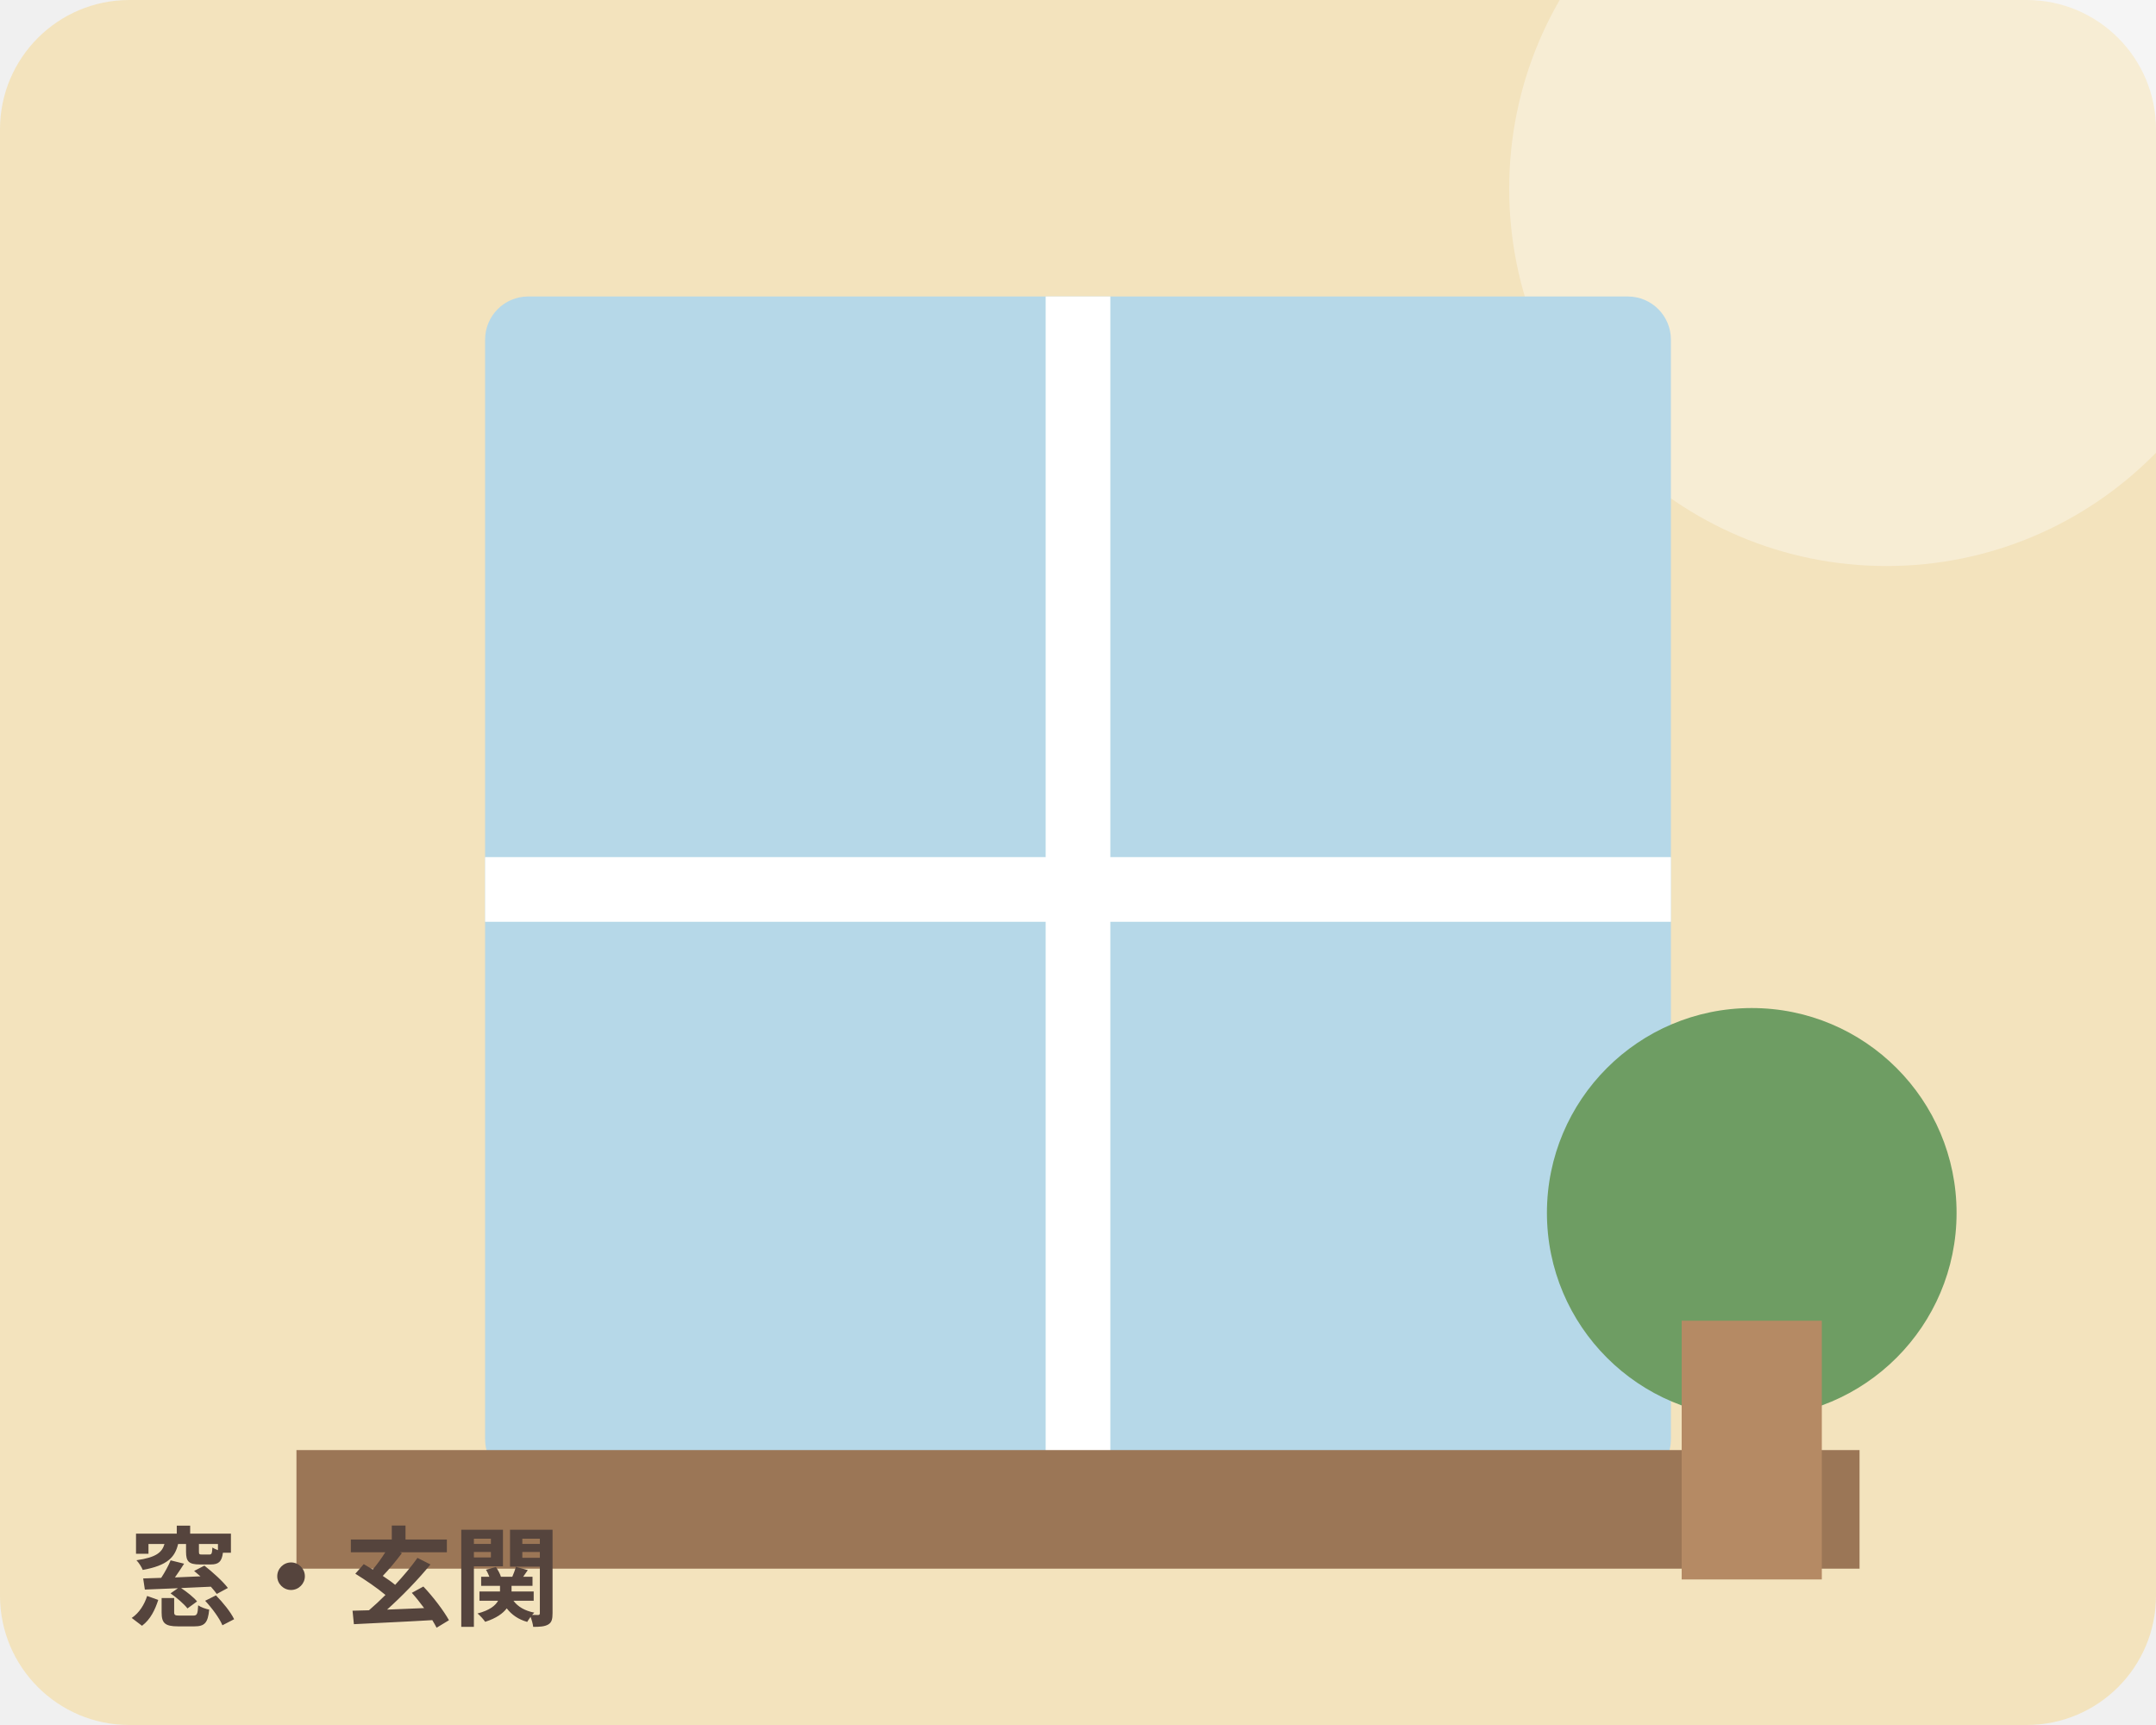
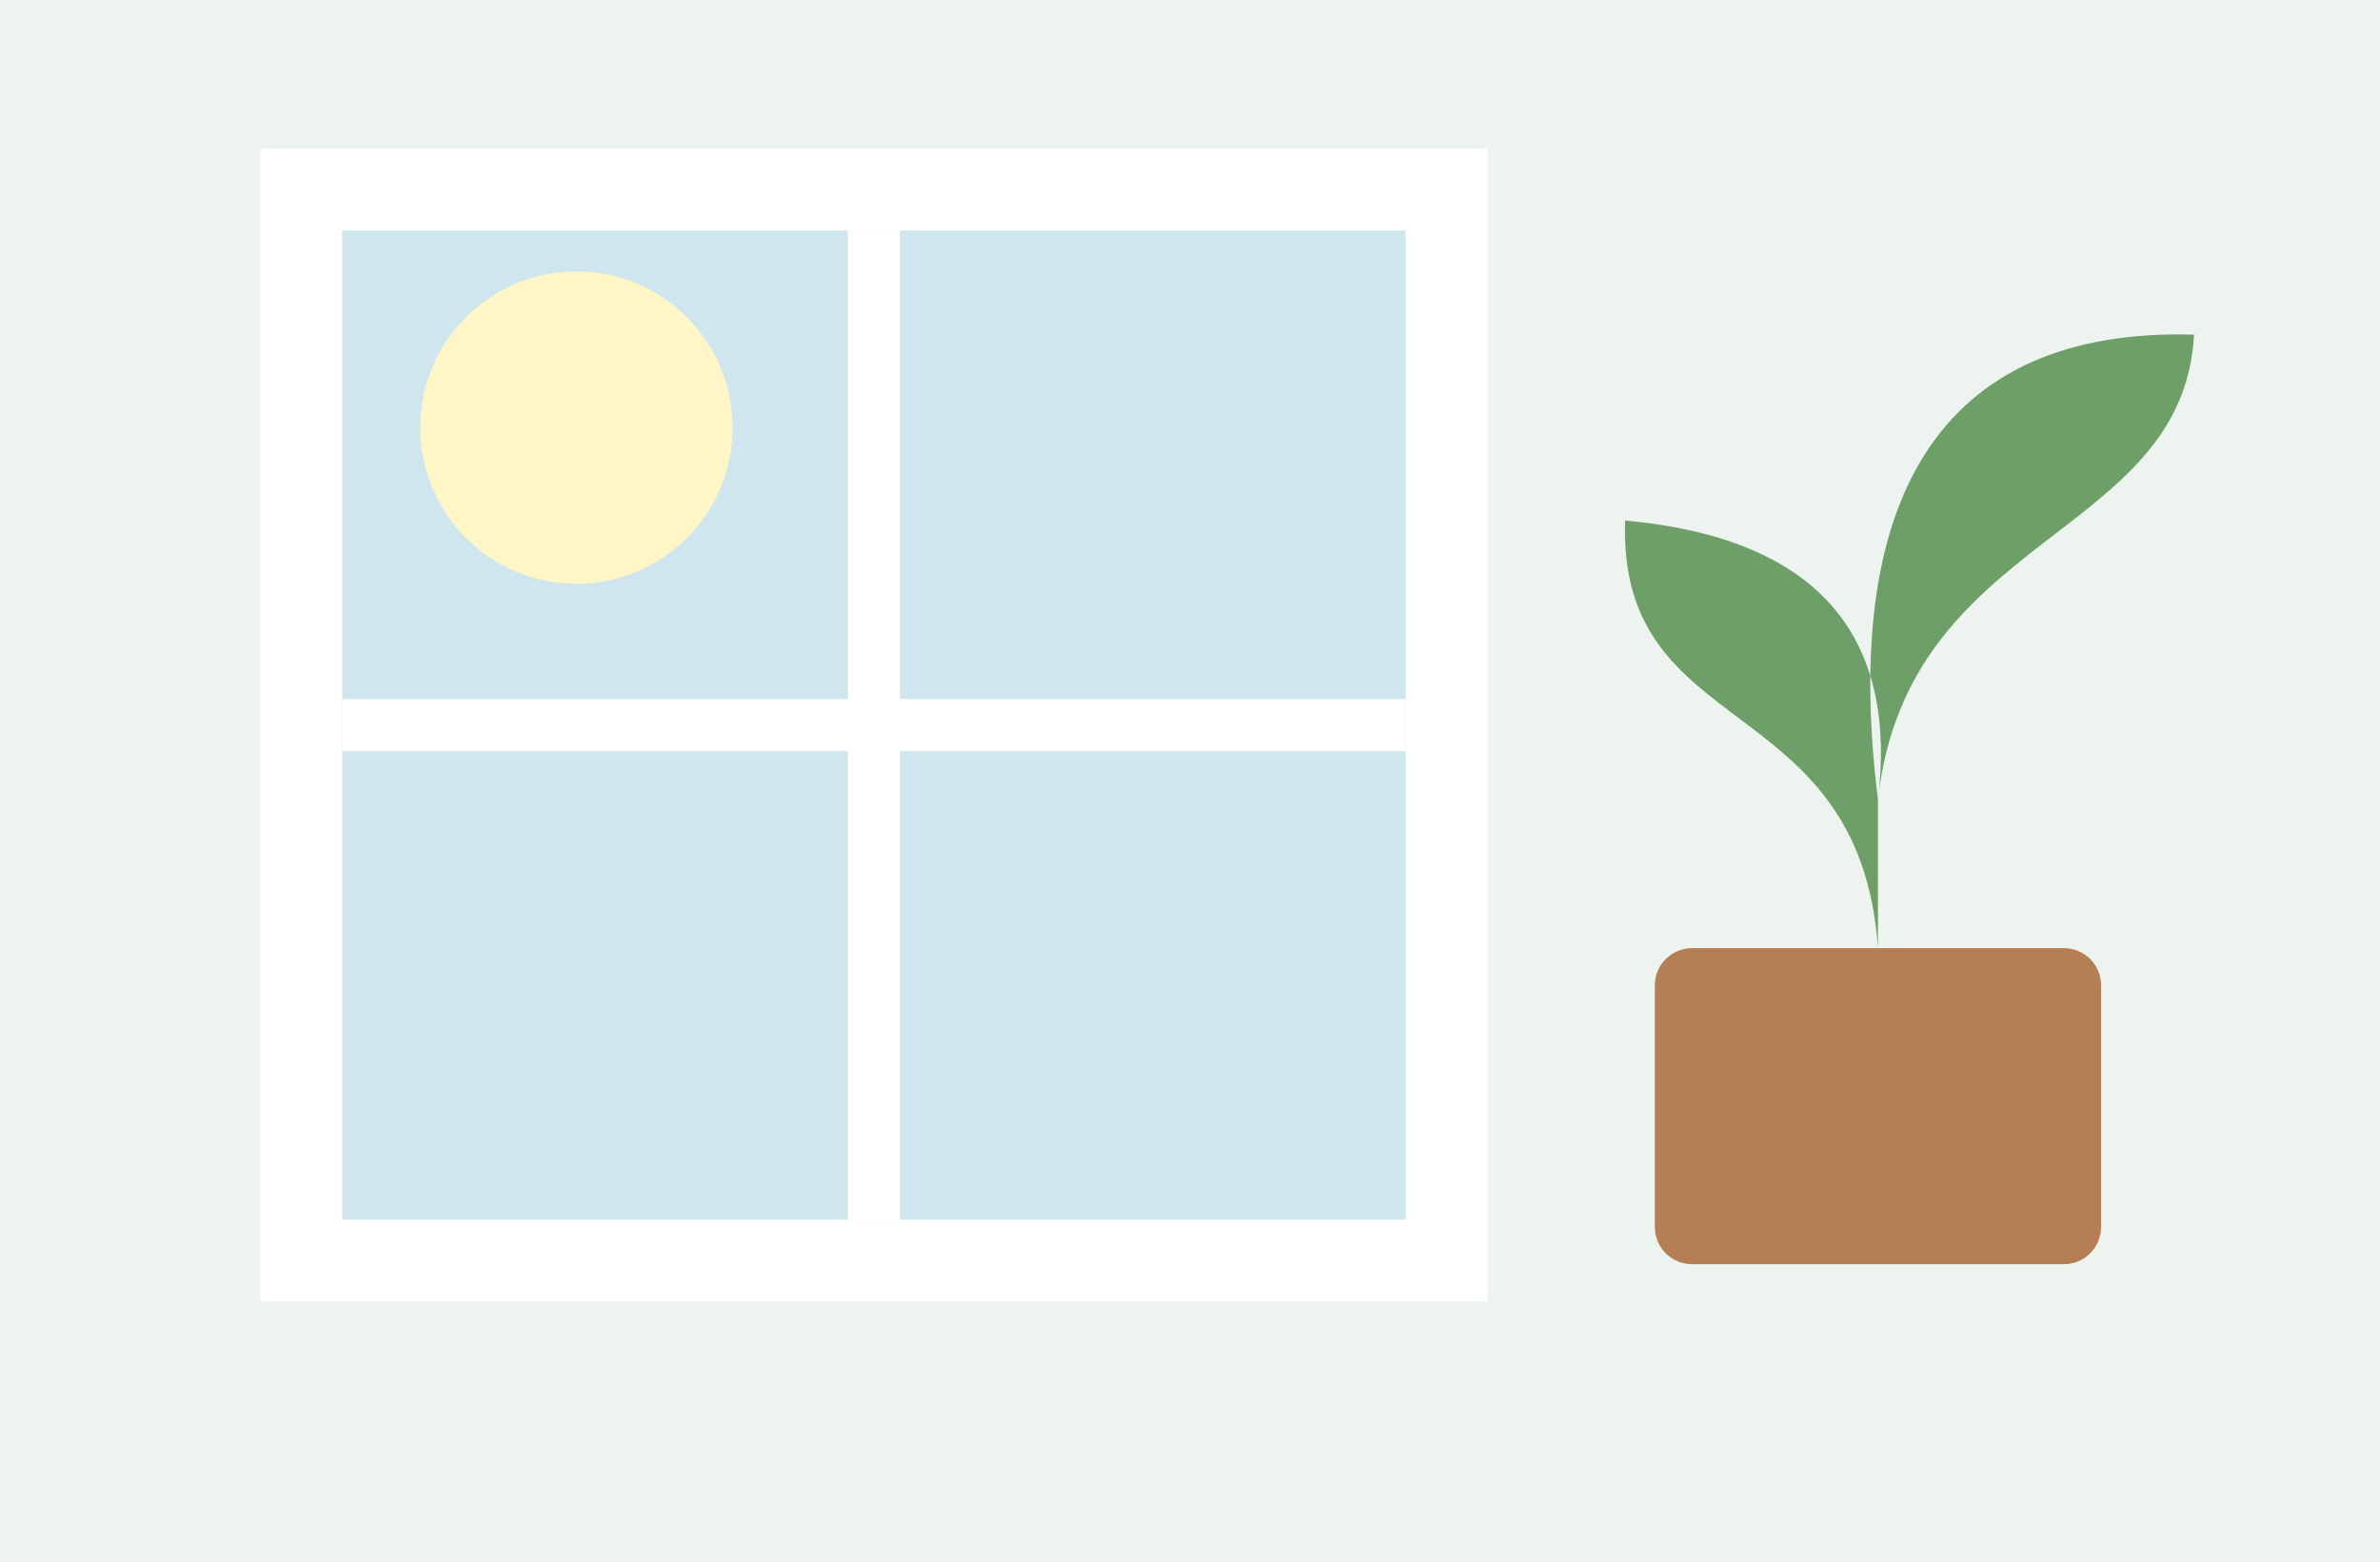
- <svg xmlns="http://www.w3.org/2000/svg" viewBox="0 0 400 320">
-   <rect width="400" height="320" rx="24" fill="#f3e3bd" />
-   <circle cx="350" cy="35" r="70" fill="#fff" opacity=".35" />
-   <rect x="90" y="55" width="220" height="220" rx="8" fill="#b6d8e8" />
-   <path d="M200 55v220M90 165h220" stroke="#fff" stroke-width="12" />
-   <path d="M55 280h290" stroke="#9b7656" stroke-width="22" />
-   <circle cx="325" cy="225" r="38" fill="#6e9d63" />
-   <rect x="312" y="245" width="26" height="48" fill="#b58a64" />
-   <text x="24" y="300" font-family="sans-serif" font-size="20" font-weight="700" fill="#55443d">窓・玄関</text>
+ <svg xmlns="http://www.w3.org/2000/svg" viewBox="0 0 640 420">
+   <rect width="640" height="420" fill="#edf4ef" />
+   <rect x="70" y="40" width="330" height="310" fill="#fff" />
+   <rect x="92" y="62" width="286" height="266" fill="#cfe6ee" />
+   <path d="M235 62v266M92 195h286" stroke="#fff" stroke-width="14" />
+   <circle cx="155" cy="115" r="42" fill="#fff6c7" />
+   <rect x="445" y="255" width="120" height="85" rx="10" fill="#b67e55" />
+   <path d="M505 255c-5-70-70-55-68-115 55 5 73 34 68 75 8-72 82-70 85-125-69-2-95 45-85 125" fill="#6e9f68" />
</svg>
